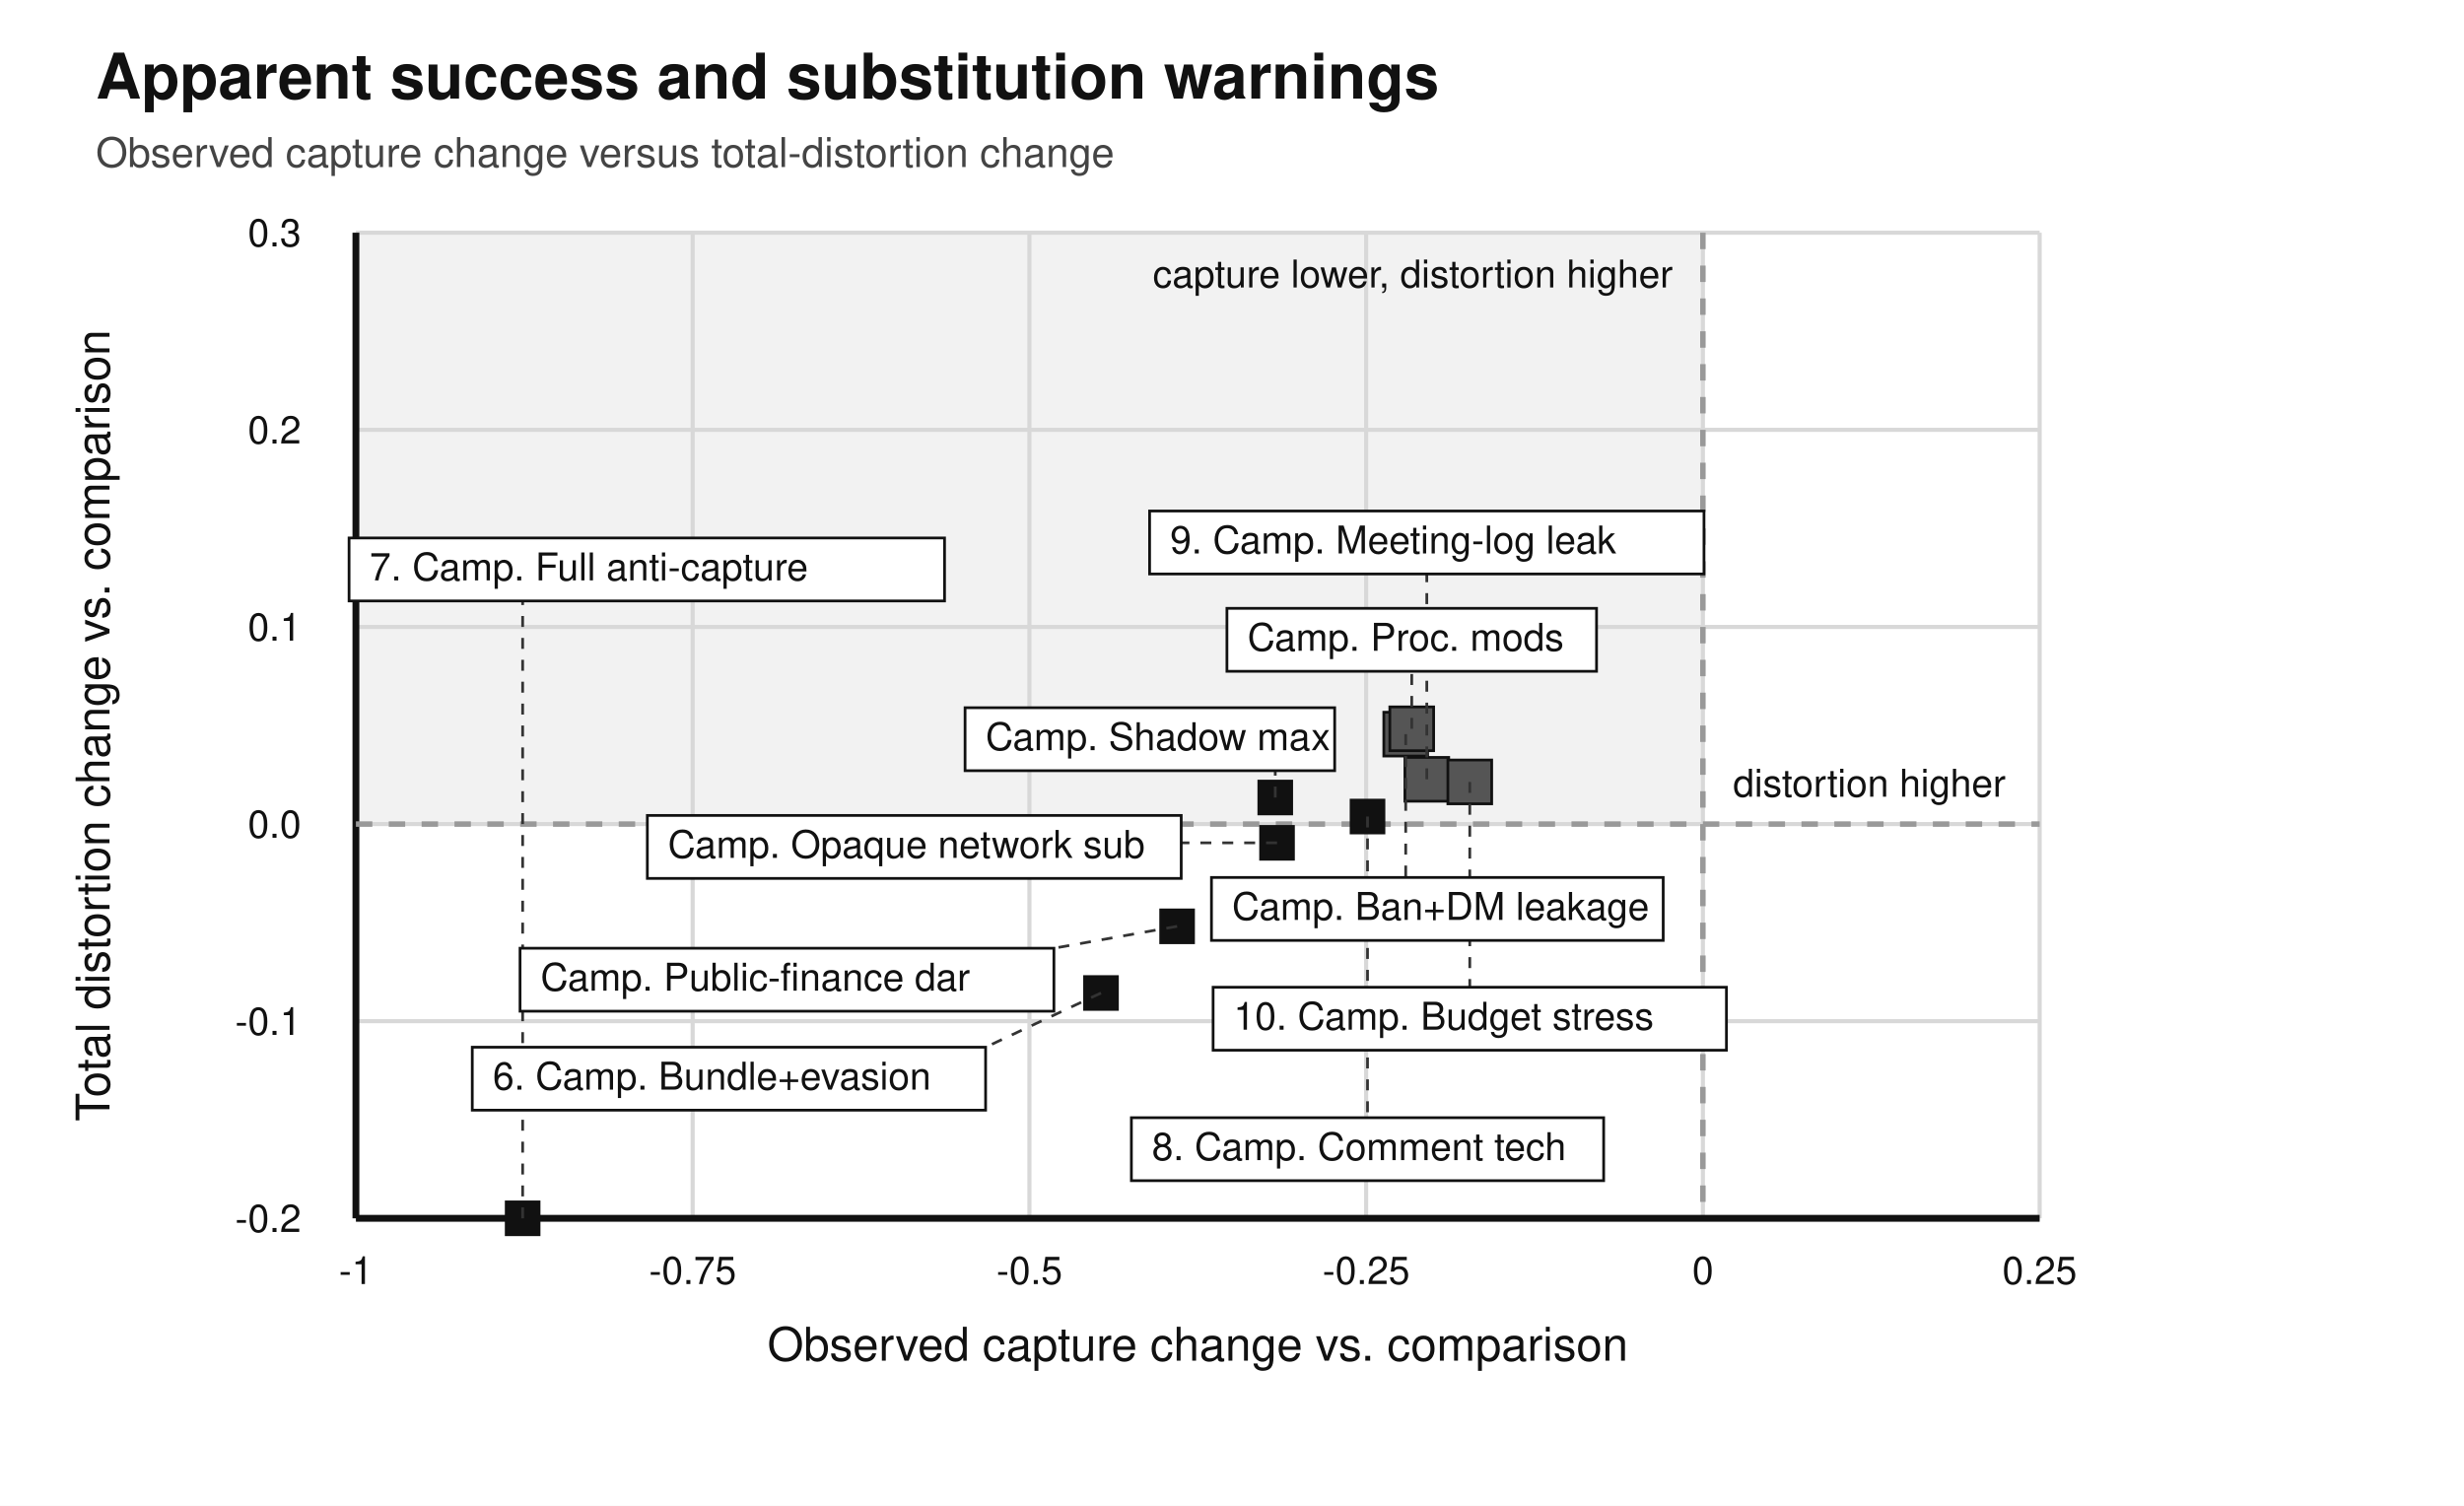
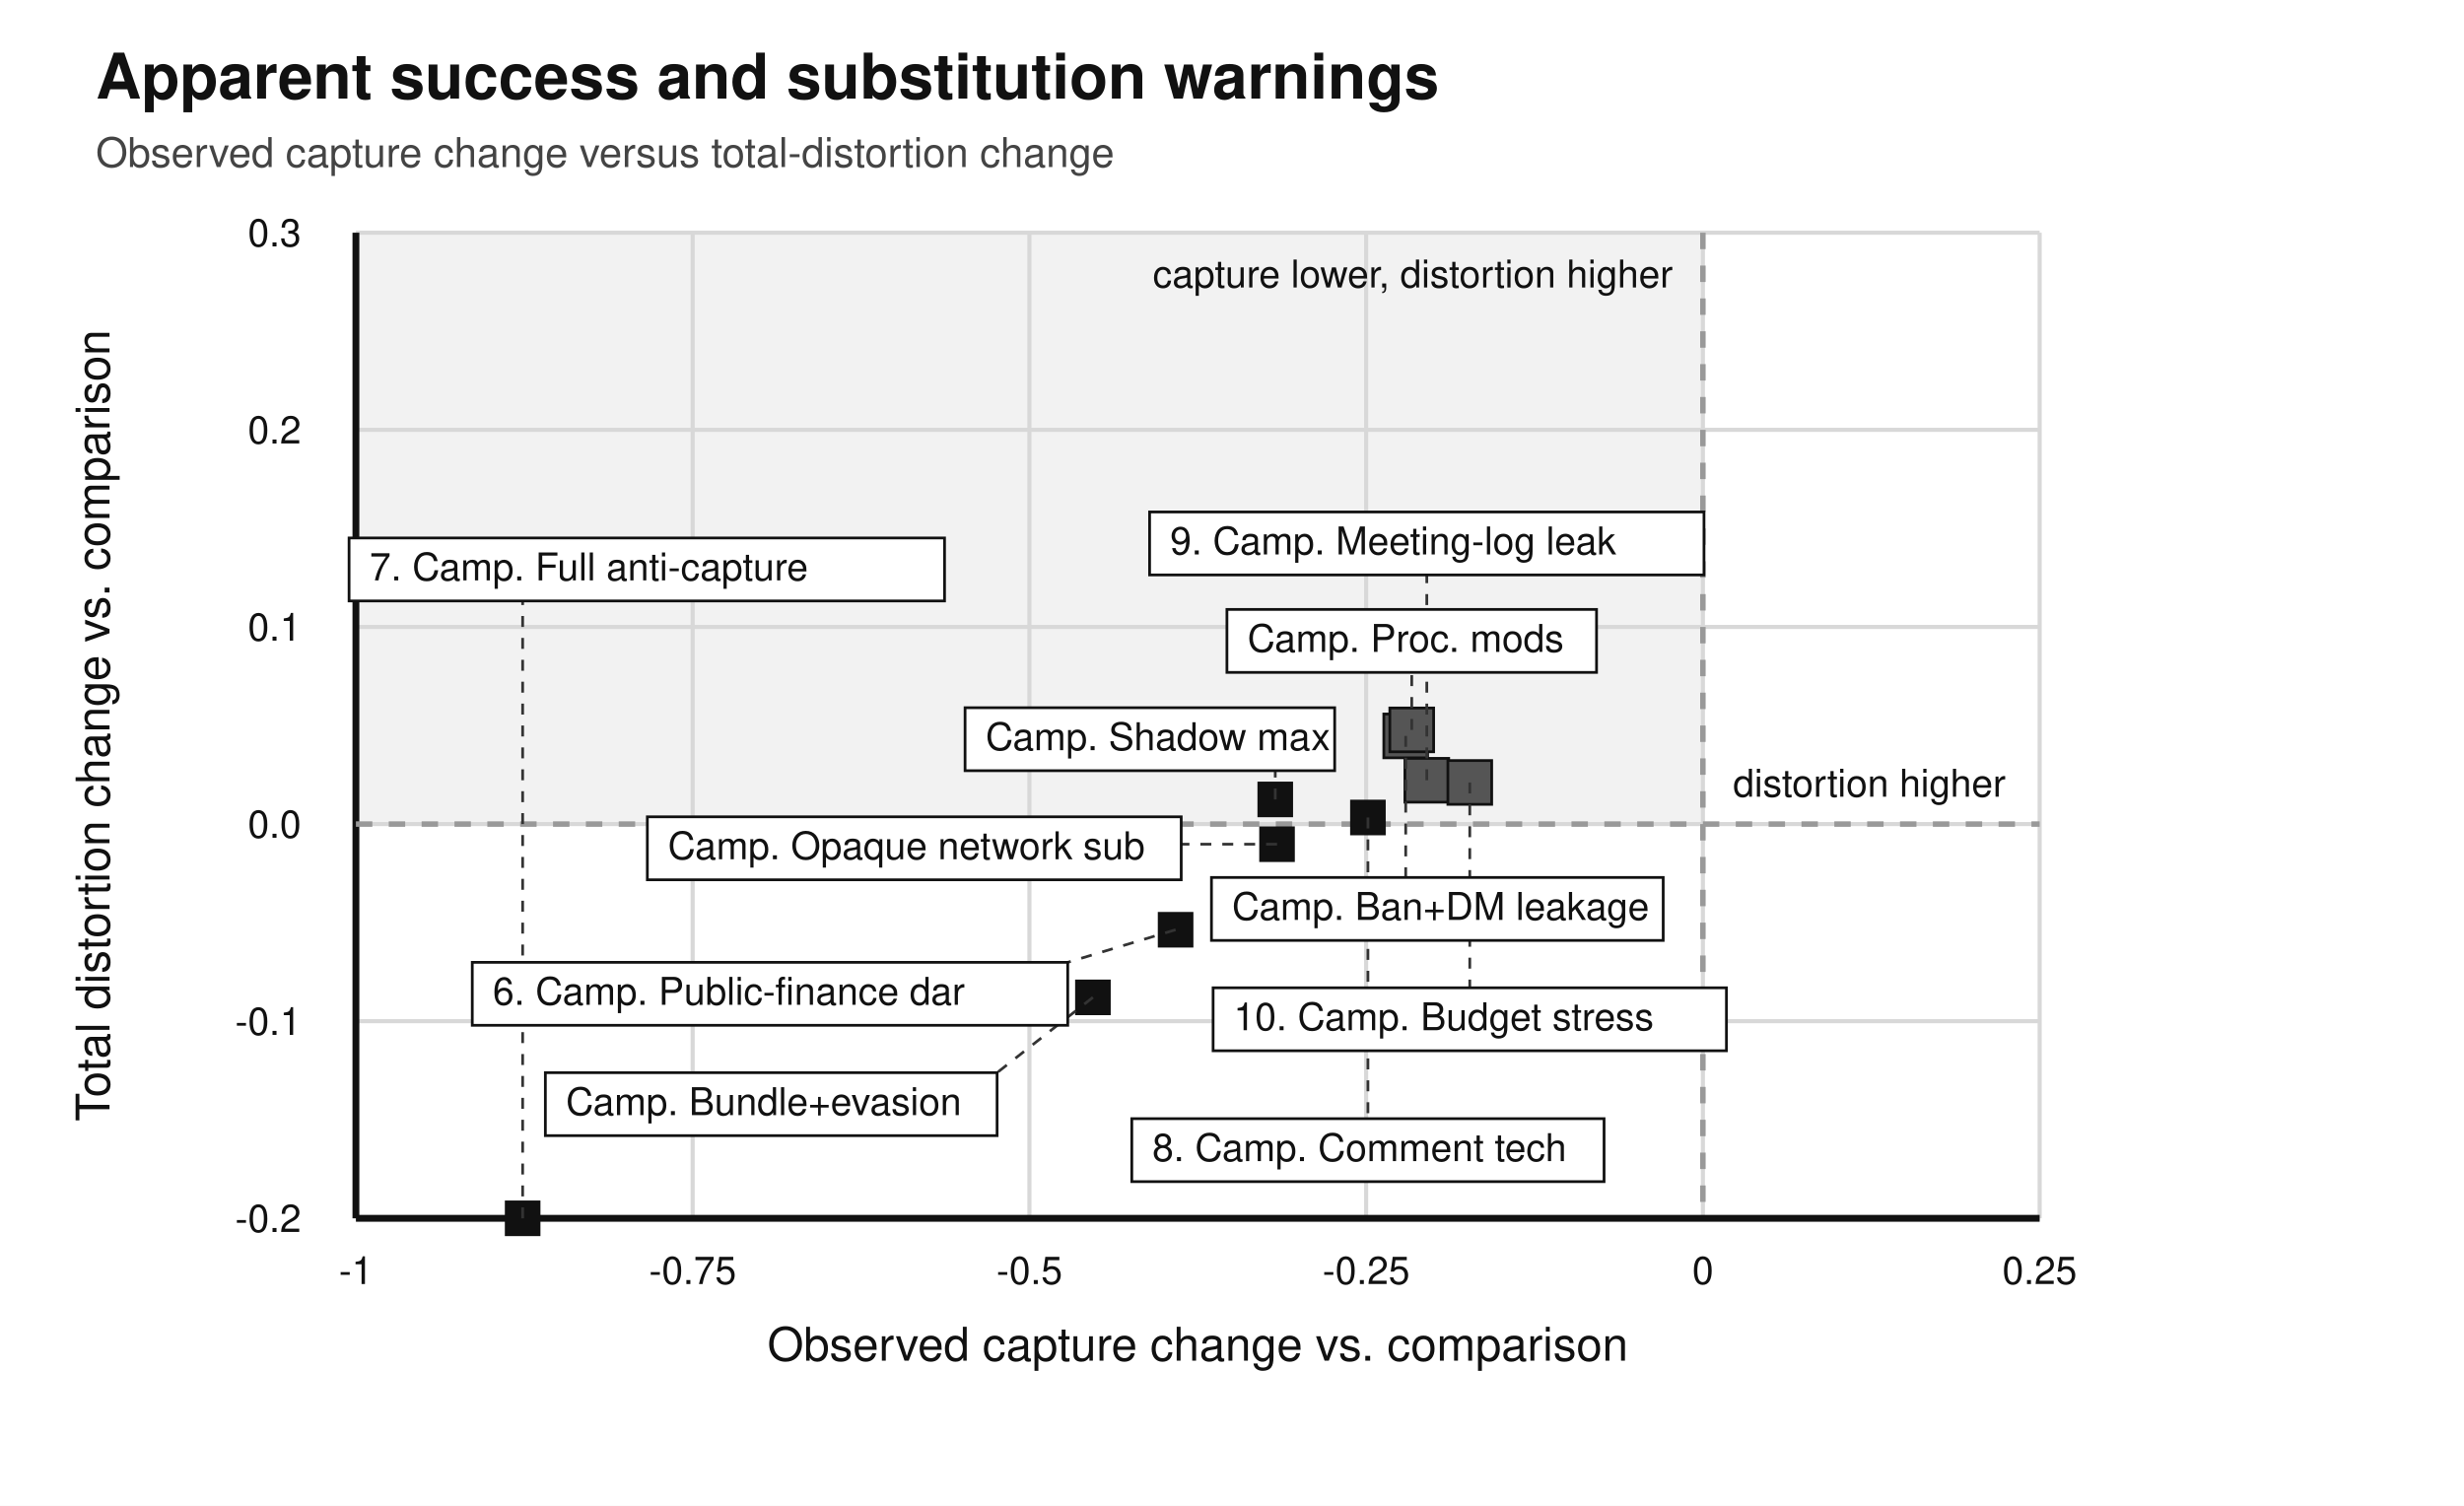
<svg xmlns="http://www.w3.org/2000/svg" width="1800px" height="1100px" viewBox="0 0 1800 1100" role="img">
  <style>
text { font-family: Helvetica, Arial, sans-serif; font-size: 34px; fill: #111; }
.title { font-size: 46px; font-weight: 700; }
.subtitle { font-size: 30px; fill: #444; }
.small, .tick, .label { font-size: 28px; }
.point-number { font-size: 22px; fill: #fff; font-weight: 700; }
.arch-title { font-size: 30px; font-weight: 700; }
.axis { stroke: #111; stroke-width: 5; fill: none; }
.grid { stroke: #d8d8d8; stroke-width: 3; fill: none; }
.segment, .point, .legend-swatch, .arch-box { stroke: #111; stroke-width: 2; }
.warning-zone { stroke: none; }
.label-box { fill: #fff; stroke: #111; stroke-width: 2; }
.leader { stroke: #333; stroke-width: 2; fill: none; stroke-dasharray: 8 8; }
.threshold { stroke: #999; stroke-width: 4; fill: none; stroke-dasharray: 12 12; }
.series-primary { stroke: #111; stroke-width: 8; fill: none; }
.series-secondary { stroke: #777; stroke-width: 8; fill: none; stroke-dasharray: 24 18; }
</style>
  <rect width="100%" height="100%" fill="#fff" />
  <text x="70" y="72" text-anchor="start" class="title">Apparent success and substitution warnings</text>
  <text x="70" y="122" text-anchor="start" class="subtitle">Observed capture change versus total-distortion change</text>
  <rect x="260" y="170" width="984" height="432" fill="#f2f2f2" class="warning-zone" />
  <line x1="260" y1="170" x2="260" y2="890" class="grid" />
  <text x="260" y="938" text-anchor="middle" class="tick">-1</text>
  <line x1="506" y1="170" x2="506" y2="890" class="grid" />
  <text x="506" y="938" text-anchor="middle" class="tick">-0.75</text>
  <line x1="752" y1="170" x2="752" y2="890" class="grid" />
  <text x="752" y="938" text-anchor="middle" class="tick">-0.5</text>
  <line x1="998" y1="170" x2="998" y2="890" class="grid" />
  <text x="998" y="938" text-anchor="middle" class="tick">-0.25</text>
  <line x1="1244" y1="170" x2="1244" y2="890" class="grid" />
  <text x="1244" y="938" text-anchor="middle" class="tick">0</text>
  <line x1="1490" y1="170" x2="1490" y2="890" class="grid" />
  <text x="1490" y="938" text-anchor="middle" class="tick">0.25</text>
  <line x1="260" y1="890" x2="1490" y2="890" class="grid" />
  <text x="220" y="900" text-anchor="end" class="tick">-0.2</text>
  <line x1="260" y1="746" x2="1490" y2="746" class="grid" />
  <text x="220" y="756" text-anchor="end" class="tick">-0.1</text>
  <line x1="260" y1="602" x2="1490" y2="602" class="grid" />
  <text x="220" y="612" text-anchor="end" class="tick">0.0</text>
  <line x1="260" y1="458" x2="1490" y2="458" class="grid" />
  <text x="220" y="468" text-anchor="end" class="tick">0.1</text>
  <line x1="260" y1="314" x2="1490" y2="314" class="grid" />
  <text x="220" y="324" text-anchor="end" class="tick">0.2</text>
  <line x1="260" y1="170" x2="1490" y2="170" class="grid" />
  <text x="220" y="180" text-anchor="end" class="tick">0.3</text>
  <line x1="260" y1="890" x2="1490" y2="890" class="axis" />
  <line x1="260" y1="170" x2="260" y2="890" class="axis" />
  <text x="875" y="994" text-anchor="middle">Observed capture change vs. comparison</text>
  <text x="80" y="530" text-anchor="middle" transform="rotate(-90 80 530)">Total distortion change vs. comparison</text>
  <line x1="1244" y1="170" x2="1244" y2="890" class="threshold" />
  <line x1="260" y1="602" x2="1490" y2="602" class="threshold" />
  <text x="1222" y="210" text-anchor="end" class="small">capture lower, distortion higher</text>
  <text x="1266" y="582" text-anchor="start" class="small">distortion higher</text>
-   <rect x="1010.9" y="520.3" width="32" height="32" fill="#555555" class="point" />
-   <rect x="919.6" y="570.6" width="24" height="24" fill="#111111" class="point" />
-   <rect x="920.9" y="603.7" width="24" height="24" fill="#111111" class="point" />
-   <rect x="1015.3" y="516.4" width="32" height="32" fill="#555555" class="point" />
-   <rect x="847.9" y="664.7" width="24" height="24" fill="#111111" class="point" />
-   <rect x="792.3" y="713.4" width="24" height="24" fill="#111111" class="point" />
+   <rect x="1010.9" y="521.6" width="32" height="32" fill="#555555" class="point" />
+   <rect x="919.6" y="572" width="24" height="24" fill="#111111" class="point" />
+   <rect x="920.9" y="604.7" width="24" height="24" fill="#111111" class="point" />
+   <rect x="1015.3" y="517.2" width="32" height="32" fill="#555555" class="point" />
+   <rect x="786.4" y="716.6" width="24" height="24" fill="#111111" class="point" />
+   <rect x="846.8" y="667.2" width="24" height="24" fill="#111111" class="point" />
  <rect x="369.8" y="878" width="24" height="24" fill="#111111" class="point" />
-   <rect x="987.0" y="584.5" width="24" height="24" fill="#111111" class="point" />
-   <rect x="1026.3" y="553.3" width="32" height="32" fill="#555555" class="point" />
-   <rect x="1057.7" y="555.2" width="32" height="32" fill="#555555" class="point" />
-   <line x1="1031.3" y1="532.4" x2="1031.3" y2="490.4" class="leader" />
-   <line x1="1026.9" y1="536.3" x2="1026.9" y2="641" class="leader" />
-   <line x1="1042.3" y1="569.3" x2="1042.3" y2="419.3" class="leader" />
-   <line x1="1073.7" y1="571.2" x2="1073.7" y2="721.2" class="leader" />
-   <line x1="931.6" y1="582.6" x2="931.6" y2="563" class="leader" />
-   <line x1="999.0" y1="596.5" x2="999.0" y2="816.5" class="leader" />
-   <line x1="932.9" y1="615.7" x2="862.9" y2="615.7" class="leader" />
-   <line x1="859.9" y1="676.7" x2="769.9" y2="692.7" class="leader" />
-   <line x1="804.3" y1="725.4" x2="720" y2="765" class="leader" />
+   <rect x="987.3" y="585.2" width="24" height="24" fill="#111111" class="point" />
+   <rect x="1026.3" y="554.0" width="32" height="32" fill="#555555" class="point" />
+   <rect x="1057.7" y="555.6" width="32" height="32" fill="#555555" class="point" />
+   <line x1="1031.3" y1="533.2" x2="1031.3" y2="491.2" class="leader" />
+   <line x1="1026.9" y1="537.6" x2="1026.9" y2="641" class="leader" />
+   <line x1="1042.3" y1="570.0" x2="1042.3" y2="420.0" class="leader" />
+   <line x1="1073.7" y1="571.6" x2="1073.7" y2="721.6" class="leader" />
+   <line x1="931.6" y1="584" x2="931.6" y2="563" class="leader" />
+   <line x1="999.3" y1="597.2" x2="999.3" y2="817.2" class="leader" />
+   <line x1="932.9" y1="616.7" x2="862.9" y2="616.7" class="leader" />
+   <line x1="858.8" y1="679.2" x2="780" y2="703" class="leader" />
+   <line x1="798.4" y1="728.6" x2="728.4" y2="783.6" class="leader" />
  <line x1="381.8" y1="890" x2="381.8" y2="439" class="leader" />
-   <rect x="896.3" y="444.4" width="270" height="46" fill="#ffffff" class="label-box" />
-   <text x="911.3" y="475.4" text-anchor="start" class="label">Camp. Proc. mods</text>
+   <rect x="896.3" y="445.2" width="270" height="46" fill="#ffffff" class="label-box" />
+   <text x="911.3" y="476.2" text-anchor="start" class="label">Camp. Proc. mods</text>
  <rect x="885" y="641" width="330" height="46" fill="#ffffff" class="label-box" />
  <text x="900" y="672" text-anchor="start" class="label">Camp. Ban+DM leakage</text>
-   <rect x="839.8" y="373.3" width="405" height="46" fill="#ffffff" class="label-box" />
-   <text x="854.8" y="404.3" text-anchor="start" class="label">9. Camp. Meeting-log leak</text>
-   <rect x="886.2" y="721.2" width="375" height="46" fill="#ffffff" class="label-box" />
-   <text x="901.2" y="752.2" text-anchor="start" class="label">10. Camp. Budget stress</text>
+   <rect x="839.8" y="374.0" width="405" height="46" fill="#ffffff" class="label-box" />
+   <text x="854.8" y="405.0" text-anchor="start" class="label">9. Camp. Meeting-log leak</text>
+   <rect x="886.2" y="721.6" width="375" height="46" fill="#ffffff" class="label-box" />
+   <text x="901.2" y="752.6" text-anchor="start" class="label">10. Camp. Budget stress</text>
  <rect x="705" y="517" width="270" height="46" fill="#ffffff" class="label-box" />
  <text x="720" y="548" text-anchor="start" class="label">Camp. Shadow max</text>
-   <rect x="826.5" y="816.5" width="345" height="46" fill="#ffffff" class="label-box" />
-   <text x="841.5" y="847.5" text-anchor="start" class="label">8. Camp. Comment tech</text>
-   <rect x="472.9" y="595.7" width="390" height="46" fill="#ffffff" class="label-box" />
-   <text x="487.9" y="626.7" text-anchor="start" class="label">Camp. Opaque network sub</text>
-   <rect x="379.9" y="692.7" width="390" height="46" fill="#ffffff" class="label-box" />
-   <text x="394.9" y="723.7" text-anchor="start" class="label">Camp. Public-finance dar</text>
-   <rect x="345" y="765" width="375" height="46" fill="#ffffff" class="label-box" />
-   <text x="360" y="796" text-anchor="start" class="label">6. Camp. Bundle+evasion</text>
+   <rect x="826.8" y="817.2" width="345" height="46" fill="#ffffff" class="label-box" />
+   <text x="841.8" y="848.2" text-anchor="start" class="label">8. Camp. Comment tech</text>
+   <rect x="472.9" y="596.7" width="390" height="46" fill="#ffffff" class="label-box" />
+   <text x="487.9" y="627.7" text-anchor="start" class="label">Camp. Opaque network sub</text>
+   <rect x="345" y="703" width="435" height="46" fill="#ffffff" class="label-box" />
+   <text x="360" y="734" text-anchor="start" class="label">6. Camp. Public-finance dar</text>
+   <rect x="398.4" y="783.6" width="330" height="46" fill="#ffffff" class="label-box" />
+   <text x="413.4" y="814.6" text-anchor="start" class="label">Camp. Bundle+evasion</text>
  <rect x="255" y="393" width="435" height="46" fill="#ffffff" class="label-box" />
  <text x="270" y="424" text-anchor="start" class="label">7. Camp. Full anti-capture </text>
</svg>
